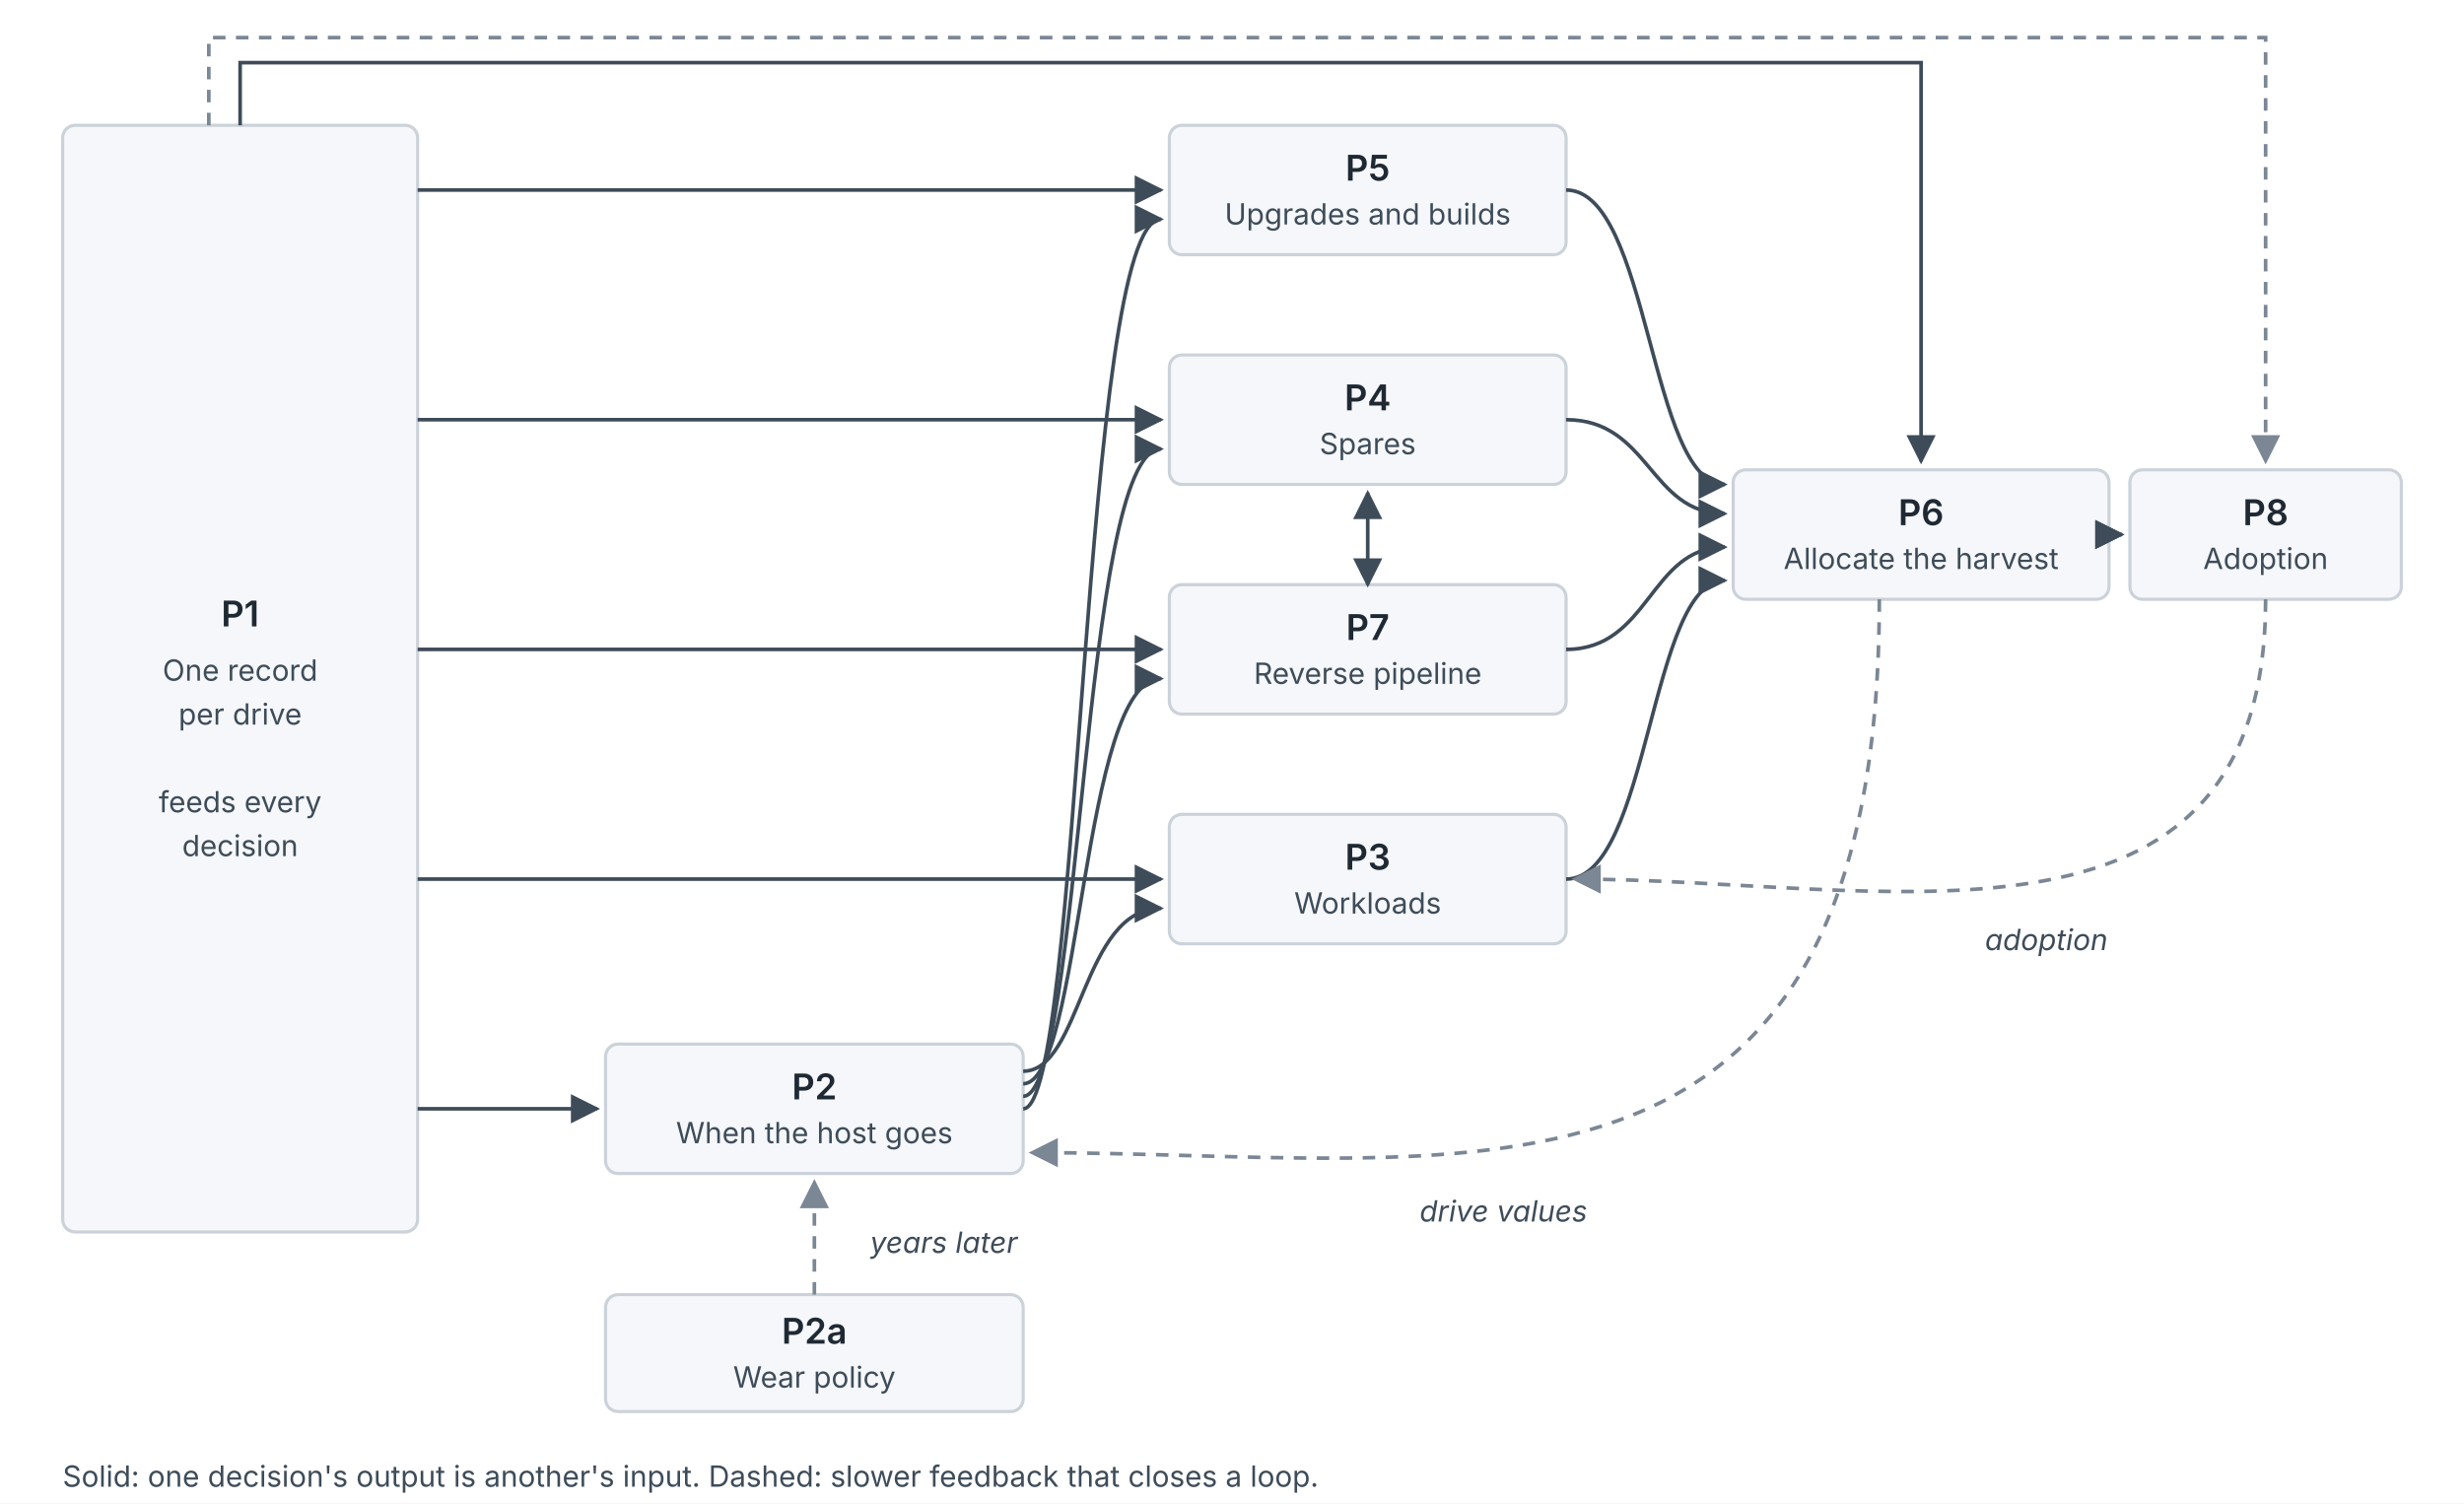
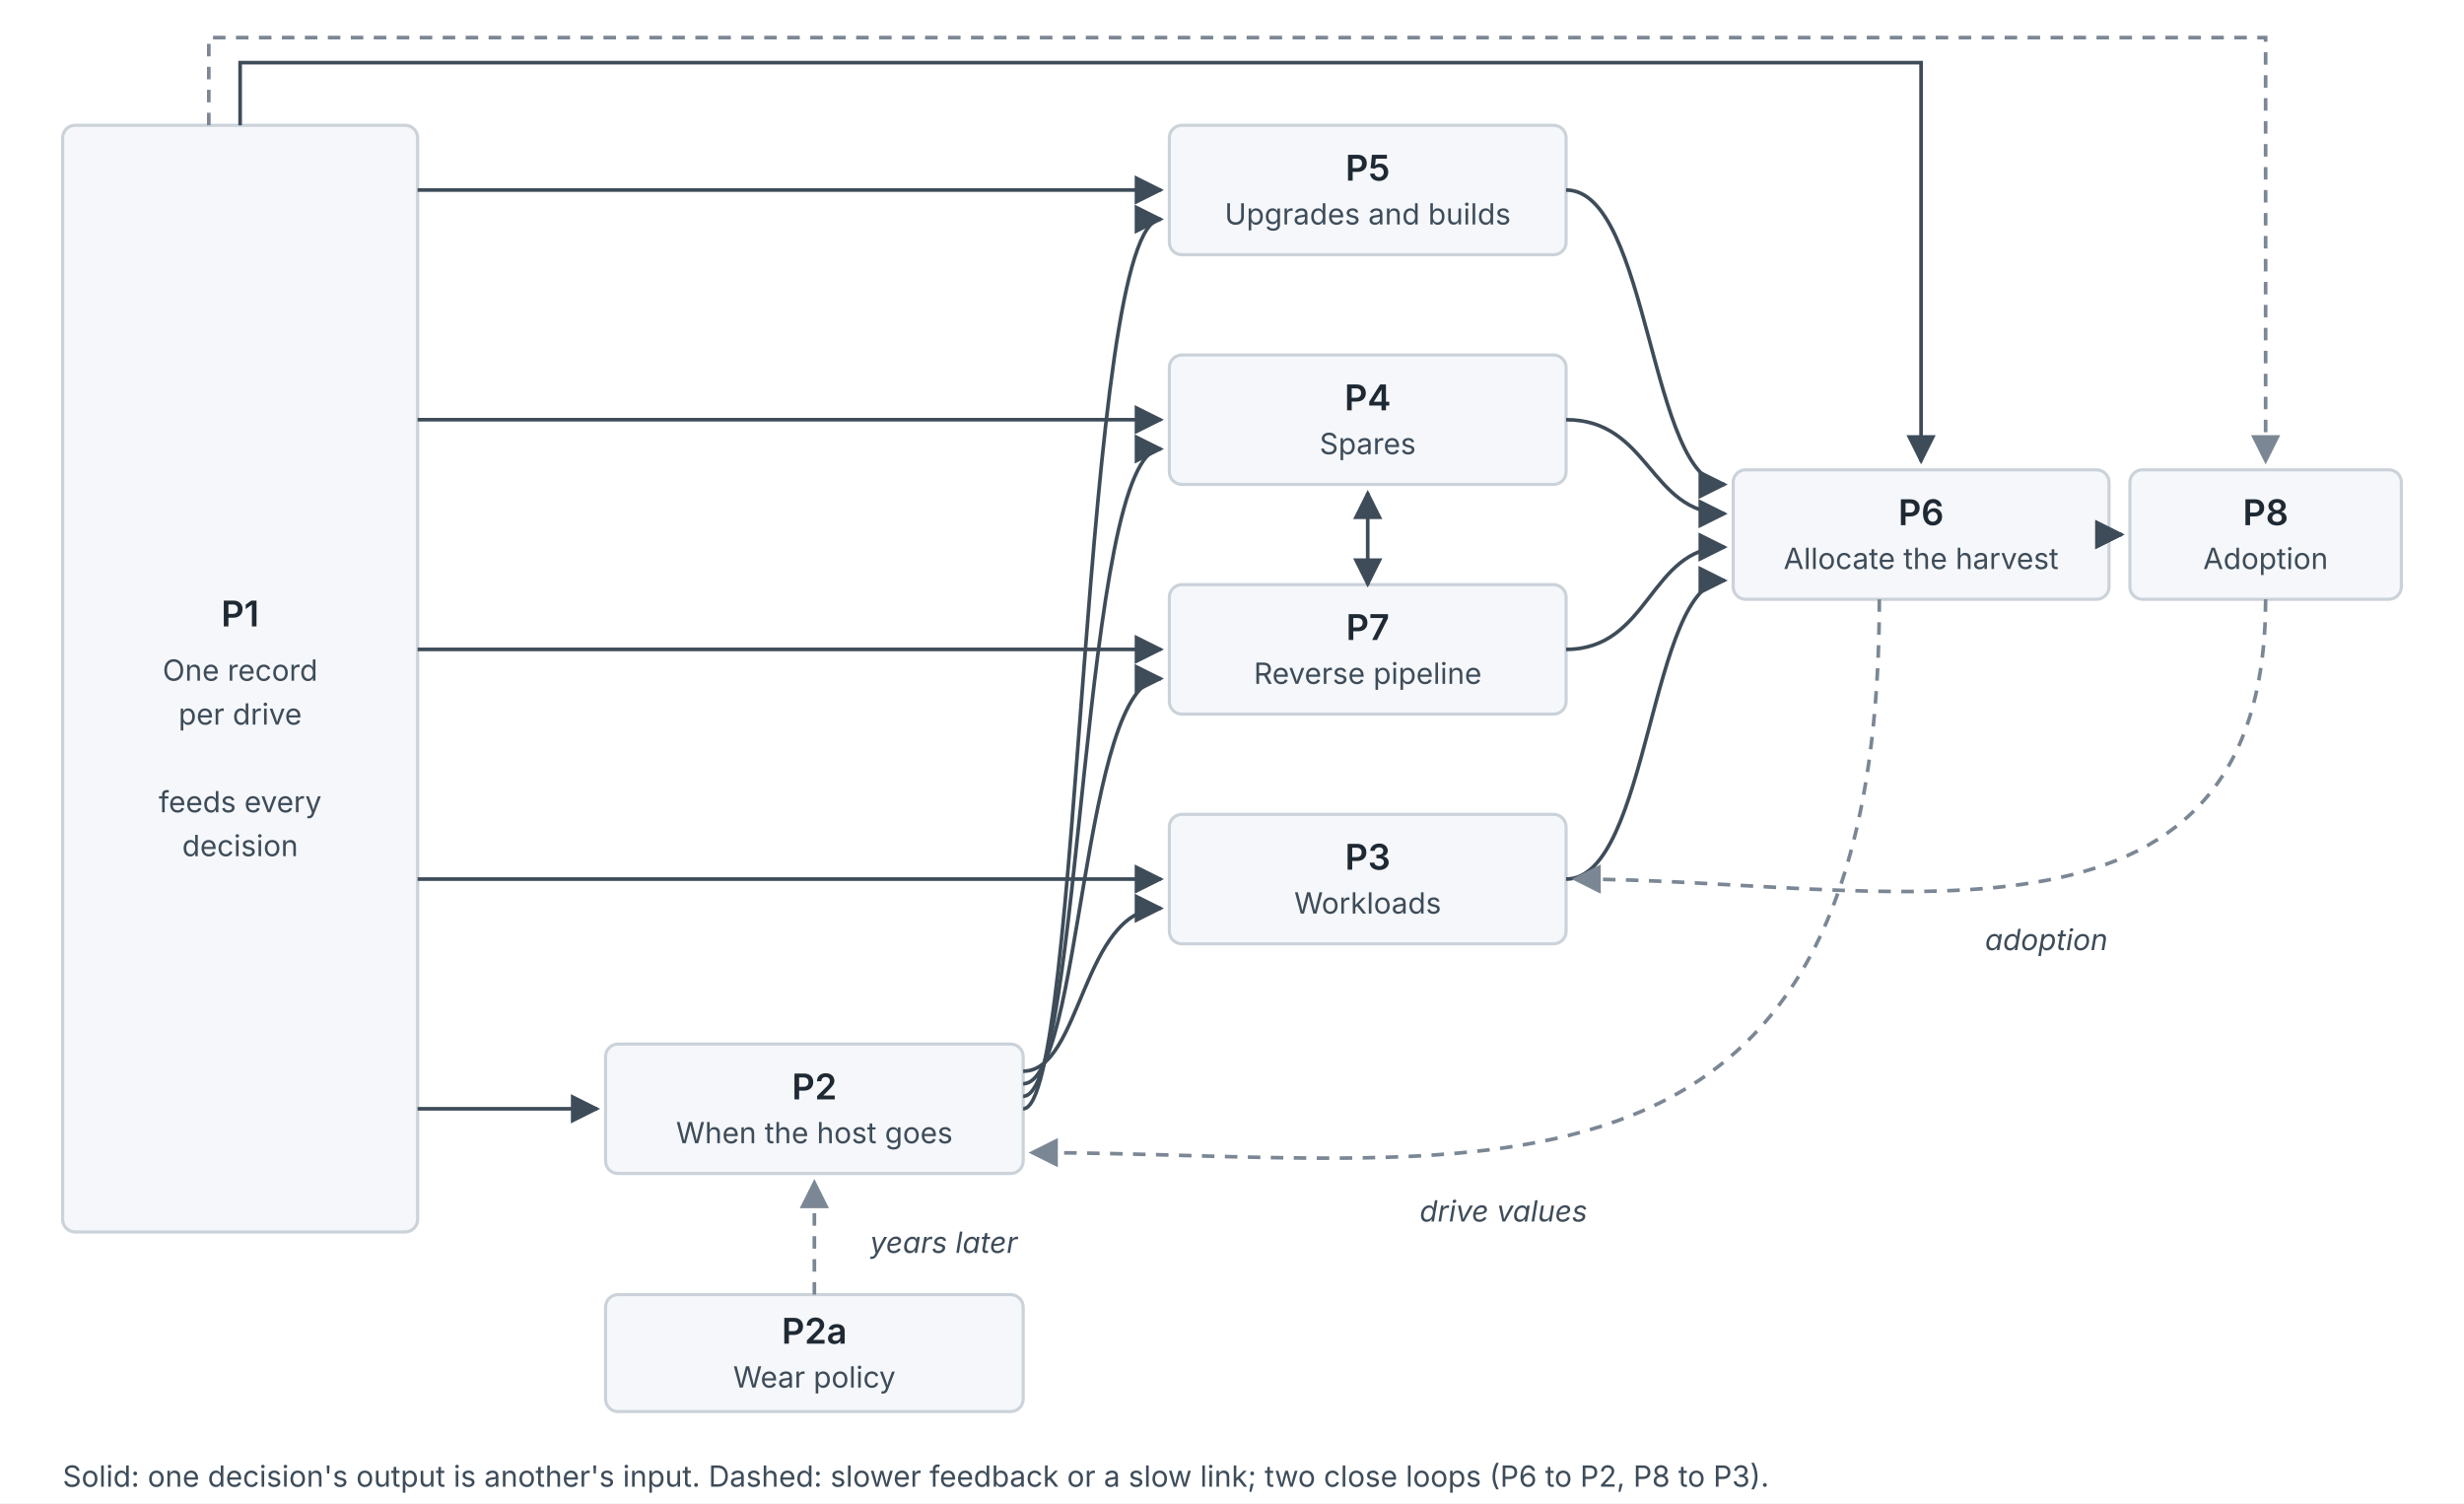
<svg xmlns="http://www.w3.org/2000/svg" viewBox="0 0 1180 720" width="100%" role="img" aria-labelledby="t d" preserveAspectRatio="xMidYMid meet" style="max-width:100%;height:auto;display:block" font-family="Inter, -apple-system, 'Segoe UI', Roboto, Helvetica, Arial, sans-serif">
  <rect x="0" y="0" width="1180" height="720" fill="#FFFFFF" />
  <defs>
    <marker id="a" viewBox="0 0 10 10" refX="9" refY="5" markerWidth="8" markerHeight="8" orient="auto-start-reverse">
      <path d="M0,0 L10,5 L0,10 z" fill="#3E4C59" />
    </marker>
    <marker id="ad" viewBox="0 0 10 10" refX="9" refY="5" markerWidth="8" markerHeight="8" orient="auto-start-reverse">
      <path d="M0,0 L10,5 L0,10 z" fill="#7B8794" />
    </marker>
  </defs>
  <rect x="30" y="60" width="170" height="530" rx="6" fill="#F5F7FA" stroke="#CBD2D9" stroke-width="1.5" />
  <text x="115" y="300" font-size="17" fill="#1F2933" text-anchor="middle" font-weight="600">P1</text>
  <text x="115" y="326" font-size="14" fill="#3E4C59" text-anchor="middle">One record</text>
  <text x="115" y="347" font-size="14" fill="#3E4C59" text-anchor="middle">per drive</text>
  <text x="115" y="368" font-size="14" fill="#3E4C59" text-anchor="middle" />
  <text x="115" y="389" font-size="14" fill="#3E4C59" text-anchor="middle">feeds every</text>
  <text x="115" y="410" font-size="14" fill="#3E4C59" text-anchor="middle">decision</text>
  <rect x="560" y="60" width="190" height="62" rx="6" fill="#F5F7FA" stroke="#CBD2D9" stroke-width="1.5" />
  <text x="655.0" y="86.5" font-size="17" fill="#1F2933" text-anchor="middle" font-weight="600">P5</text>
  <text x="655.0" y="107.5" font-size="14" fill="#3E4C59" text-anchor="middle">Upgrades and builds</text>
  <rect x="560" y="170" width="190" height="62" rx="6" fill="#F5F7FA" stroke="#CBD2D9" stroke-width="1.5" />
  <text x="655.0" y="196.5" font-size="17" fill="#1F2933" text-anchor="middle" font-weight="600">P4</text>
  <text x="655.0" y="217.5" font-size="14" fill="#3E4C59" text-anchor="middle">Spares</text>
  <rect x="560" y="280" width="190" height="62" rx="6" fill="#F5F7FA" stroke="#CBD2D9" stroke-width="1.5" />
  <text x="655.0" y="306.5" font-size="17" fill="#1F2933" text-anchor="middle" font-weight="600">P7</text>
  <text x="655.0" y="327.5" font-size="14" fill="#3E4C59" text-anchor="middle">Reverse pipeline</text>
  <rect x="560" y="390" width="190" height="62" rx="6" fill="#F5F7FA" stroke="#CBD2D9" stroke-width="1.5" />
  <text x="655.0" y="416.5" font-size="17" fill="#1F2933" text-anchor="middle" font-weight="600">P3</text>
  <text x="655.0" y="437.5" font-size="14" fill="#3E4C59" text-anchor="middle">Workloads</text>
  <rect x="290" y="500" width="200" height="62" rx="6" fill="#F5F7FA" stroke="#CBD2D9" stroke-width="1.5" />
  <text x="390.0" y="526.5" font-size="17" fill="#1F2933" text-anchor="middle" font-weight="600">P2</text>
  <text x="390.0" y="547.5" font-size="14" fill="#3E4C59" text-anchor="middle">When the host goes</text>
  <rect x="290" y="620" width="200" height="56" rx="6" fill="#F5F7FA" stroke="#CBD2D9" stroke-width="1.5" />
  <text x="390.0" y="643.5" font-size="17" fill="#1F2933" text-anchor="middle" font-weight="600">P2a</text>
  <text x="390.0" y="664.5" font-size="14" fill="#3E4C59" text-anchor="middle">Wear policy</text>
  <rect x="830" y="225" width="180" height="62" rx="6" fill="#F5F7FA" stroke="#CBD2D9" stroke-width="1.5" />
  <text x="920.0" y="251.5" font-size="17" fill="#1F2933" text-anchor="middle" font-weight="600">P6</text>
  <text x="920.0" y="272.5" font-size="14" fill="#3E4C59" text-anchor="middle">Allocate the harvest</text>
  <rect x="1020" y="225" width="130" height="62" rx="6" fill="#F5F7FA" stroke="#CBD2D9" stroke-width="1.5" />
  <text x="1085.0" y="251.5" font-size="17" fill="#1F2933" text-anchor="middle" font-weight="600">P8</text>
  <text x="1085.0" y="272.5" font-size="14" fill="#3E4C59" text-anchor="middle">Adoption</text>
  <path d="M200,91.0 L556,91.0" fill="none" stroke="#3E4C59" stroke-width="1.75" marker-end="url(#a)" />
  <path d="M200,201.0 L556,201.0" fill="none" stroke="#3E4C59" stroke-width="1.75" marker-end="url(#a)" />
  <path d="M200,311.0 L556,311.0" fill="none" stroke="#3E4C59" stroke-width="1.75" marker-end="url(#a)" />
  <path d="M200,421.0 L556,421.0" fill="none" stroke="#3E4C59" stroke-width="1.75" marker-end="url(#a)" />
  <path d="M200,531.0 L286,531.0" fill="none" stroke="#3E4C59" stroke-width="1.75" marker-end="url(#a)" />
  <path d="M115,60 L115,30 L920,30 L920,221" fill="none" stroke="#3E4C59" stroke-width="1.75" marker-end="url(#a)" />
  <path d="M100,60 L100,18 L1085,18 L1085,221" fill="none" stroke="#7B8794" stroke-width="1.75" stroke-dasharray="6 5" marker-end="url(#ad)" />
  <path d="M390,620 L390,566" fill="none" stroke="#7B8794" stroke-width="1.75" stroke-dasharray="6 5" marker-end="url(#ad)" />
  <rect x="398.7" y="585" width="106.6" height="21" fill="#FFFFFF" />
  <text x="452" y="600" font-size="14" fill="#3E4C59" text-anchor="middle" font-style="italic">years later</text>
  <path d="M490,513.0 C518,513.0 518,435.0 556,435.0" fill="none" stroke="#3E4C59" stroke-width="1.75" marker-end="url(#a)" />
  <path d="M490,519.0 C518,519.0 518,325.0 556,325.0" fill="none" stroke="#3E4C59" stroke-width="1.75" marker-end="url(#a)" />
  <path d="M490,525.0 C518,525.0 518,215.0 556,215.0" fill="none" stroke="#3E4C59" stroke-width="1.75" marker-end="url(#a)" />
  <path d="M490,531.0 C518,531.0 518,105.0 556,105.0" fill="none" stroke="#3E4C59" stroke-width="1.75" marker-end="url(#a)" />
  <path d="M655,280 L655,236" fill="none" stroke="#3E4C59" stroke-width="1.75" marker-end="url(#a)" marker-start="url(#a)" />
  <path d="M750,91.0 C790,91.0 790,232.0 826,232.0" fill="none" stroke="#3E4C59" stroke-width="1.75" marker-end="url(#a)" />
  <path d="M750,201.0 C790,201.0 790,246.0 826,246.0" fill="none" stroke="#3E4C59" stroke-width="1.75" marker-end="url(#a)" />
  <path d="M750,311.0 C790,311.0 790,262.0 826,262.0" fill="none" stroke="#3E4C59" stroke-width="1.75" marker-end="url(#a)" />
  <path d="M750,421.0 C790,421.0 790,278.0 826,278.0" fill="none" stroke="#3E4C59" stroke-width="1.75" marker-end="url(#a)" />
  <path d="M1010,256.0 L1016,256.0" fill="none" stroke="#3E4C59" stroke-width="1.75" marker-end="url(#a)" />
  <path d="M1010,256.0 L1016,256.0" fill="none" stroke="#3E4C59" stroke-width="1.75" marker-end="url(#a)" />
  <path d="M900,287 C900,600 700,552 494,552" fill="none" stroke="#7B8794" stroke-width="1.75" stroke-dasharray="6 5" marker-end="url(#ad)" />
  <rect x="662.4" y="570" width="115.2" height="21" fill="#FFFFFF" />
  <text x="720" y="585" font-size="14" fill="#3E4C59" text-anchor="middle" font-style="italic">drive values</text>
  <path d="M1085,287 C1085,470 900,421 754,421" fill="none" stroke="#7B8794" stroke-width="1.75" stroke-dasharray="6 5" marker-end="url(#ad)" />
  <rect x="939.6" y="440" width="80.8" height="21" fill="#FFFFFF" />
  <text x="980" y="455" font-size="14" fill="#3E4C59" text-anchor="middle" font-style="italic">adoption</text>
-   <text x="30" y="712" font-size="14" fill="#3E4C59">Solid: one decision's output is another's input. Dashed: slower feedback that closes a loop.</text>
+   <text x="30" y="712" font-size="14" fill="#3E4C59">Solid: one decision's output is another's input. Dashed: slower feedback or a slow link; two close loops (P6 to P2, P8 to P3).</text>
</svg>
